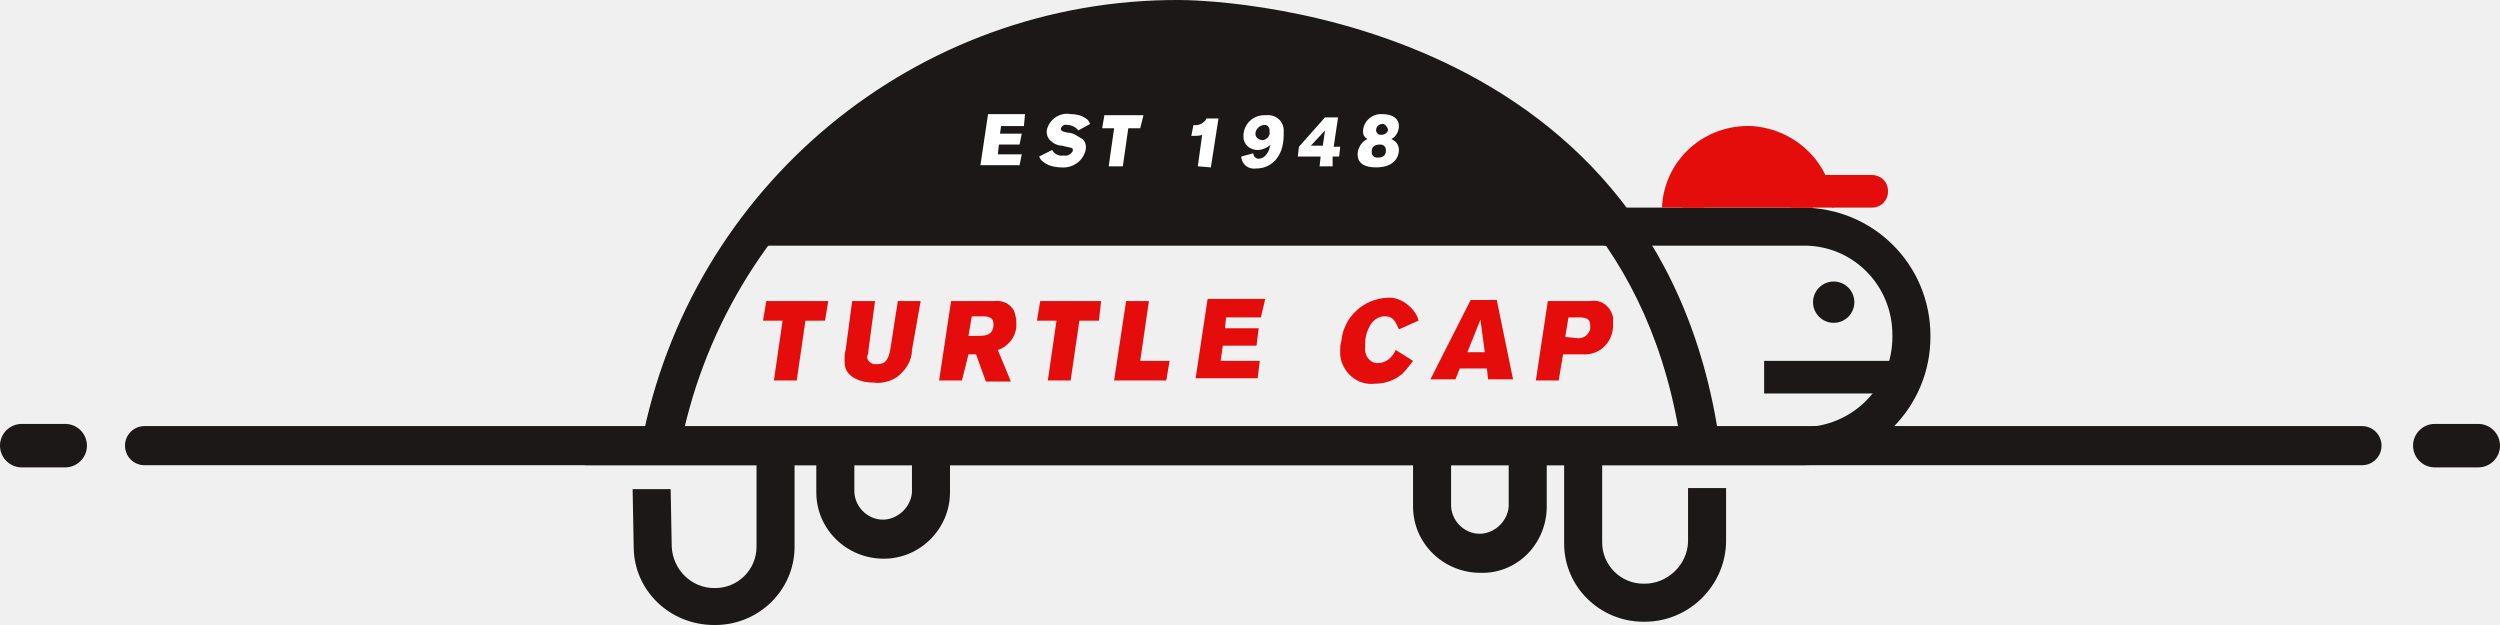
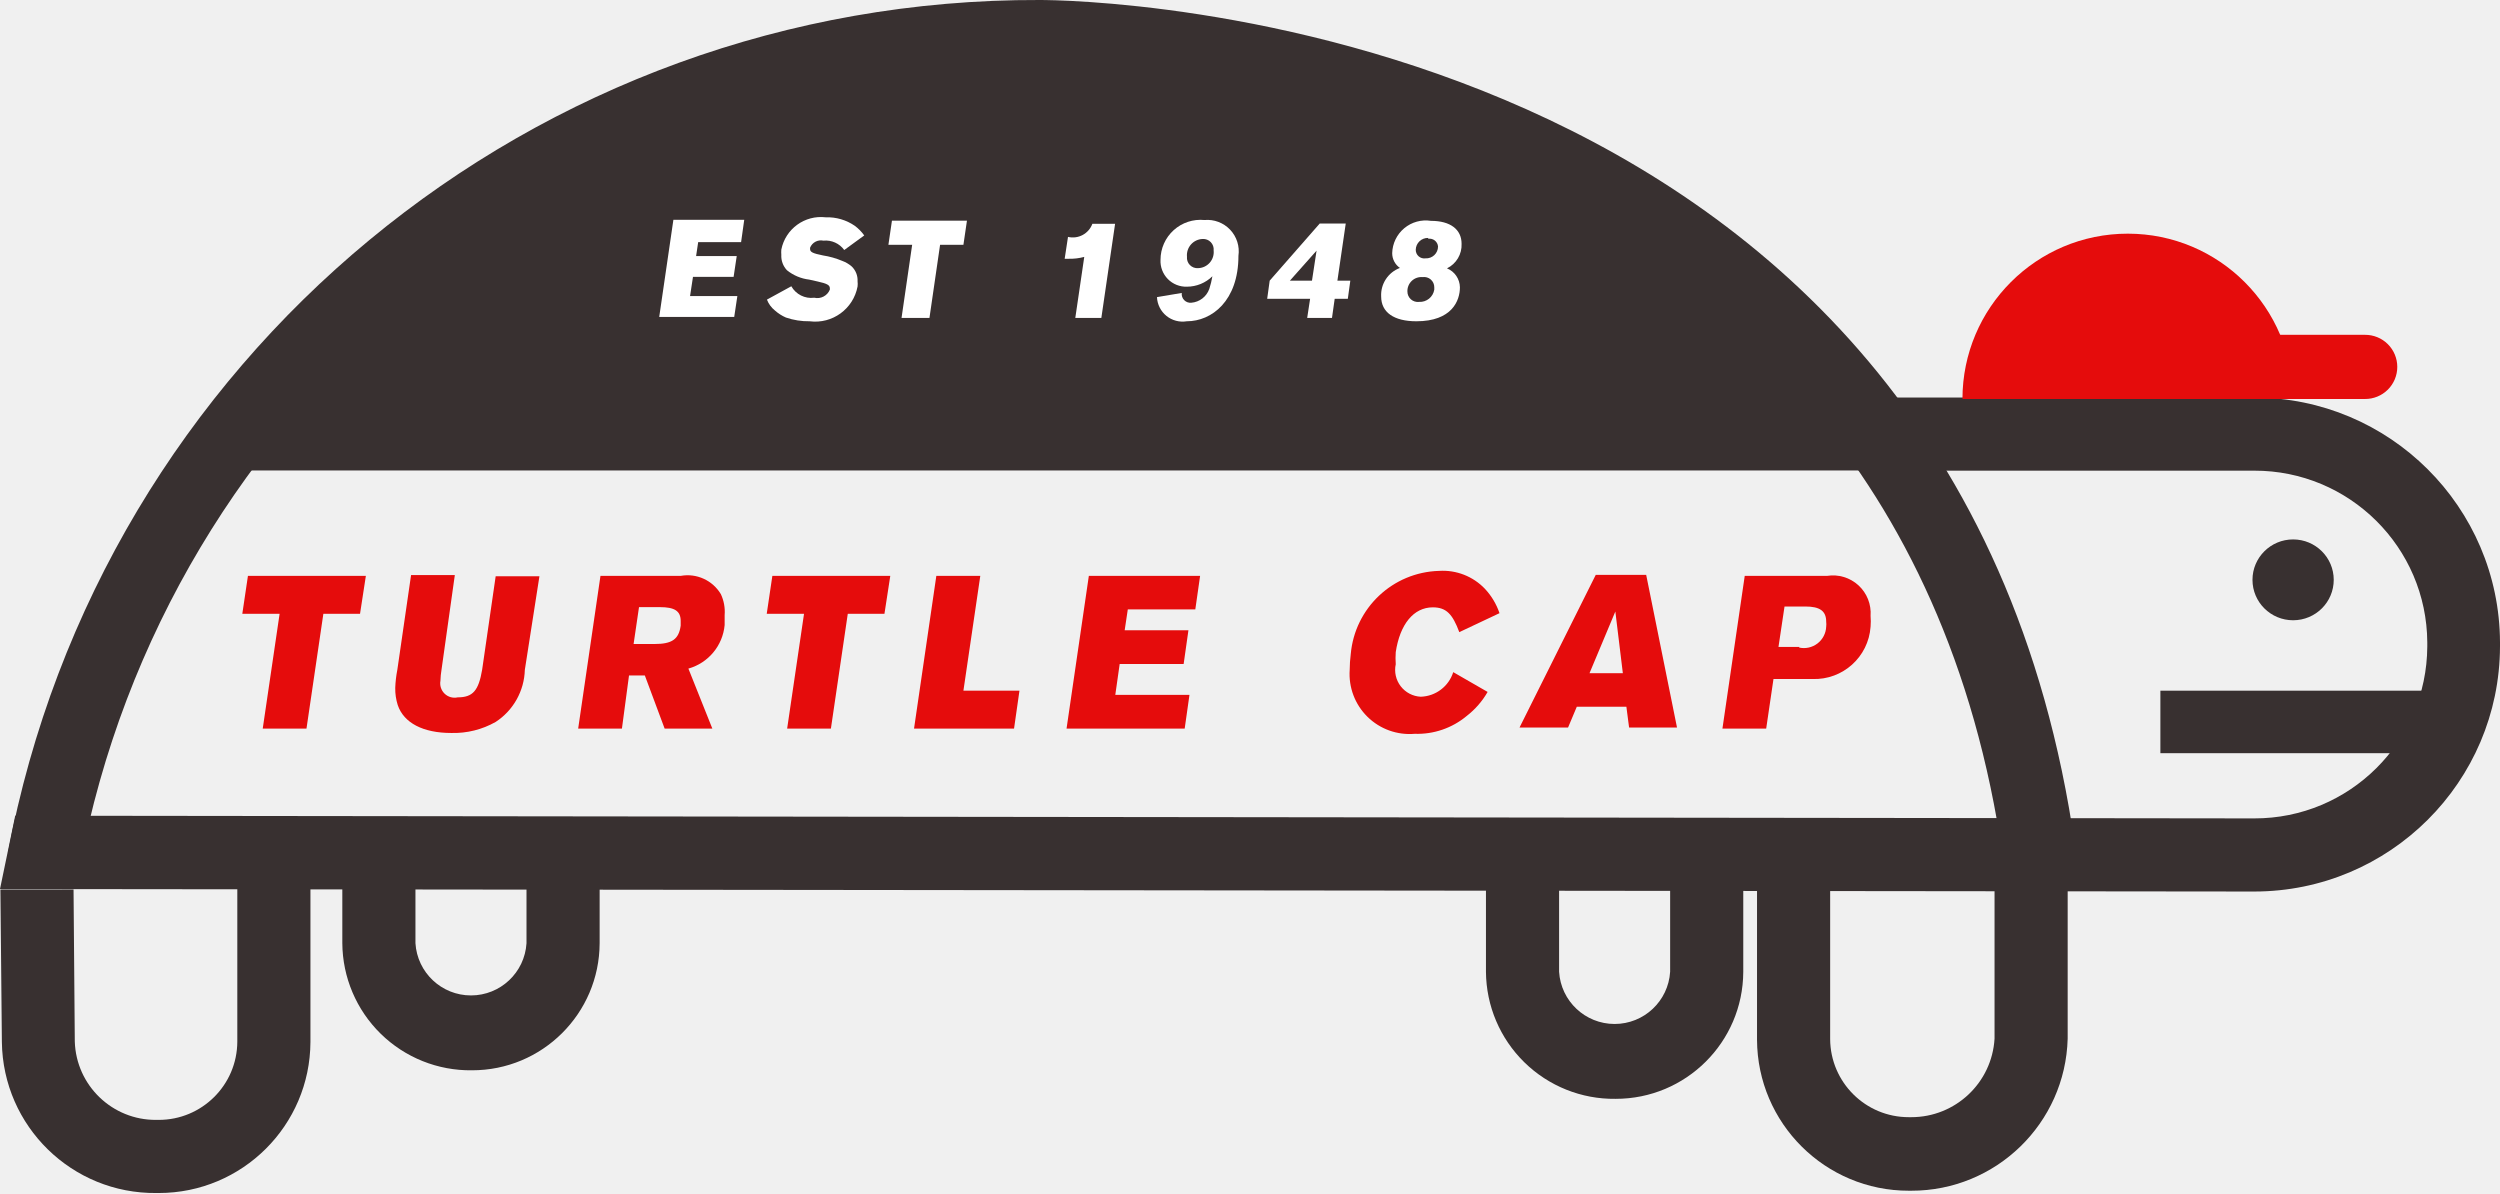
- <svg xmlns="http://www.w3.org/2000/svg" version="1.1" id="Layer_1" x="0px" y="0px" viewBox="0 0 230 57.5" enable-background="new 0 0 230 57.5" xml:space="preserve">
-   <path fill="#1C1818" d="M62.5,41.6L59,40.9c4.5-23.8,25.3-41,49.5-40.9c1.8,0,44,0.5,49.7,40.7l-3.5,0.5  c-5.3-37.2-44.6-37.7-46.2-37.7C86,3.4,66.6,19.4,62.5,41.6z" />
-   <path fill="#1C1818" d="M165.8,42.8h-112v-3.5h112c4.6,0,8.3-3.7,8.3-8.3v-0.2c0-4.6-3.7-8.3-8.3-8.2h-18.2v-3.5h18.2  c6.5,0,11.8,5.2,11.8,11.8V31C177.6,37.5,172.3,42.8,165.8,42.8z" />
-   <path fill="#1C1818" d="M65.8,57.5h-0.1c-4.1,0-7.4-3.2-7.4-7.2l-0.1-5.3h3.5l0.1,5.3c0.1,2.1,1.8,3.8,3.9,3.8h0.1  c2.1,0,3.8-1.7,3.8-3.8v-7.6h3.5v7.6C73.1,54.3,69.8,57.5,65.8,57.5z" />
-   <path fill="#E50C0C" d="M166.8,19.1c-0.4-3.3-3.4-5.7-6.7-5.3c-2.8,0.3-4.9,2.5-5.3,5.3" />
-   <path fill="#E50C0C" d="M168.7,19.1h-3.9c0-2.2-1.8-4-4-4s-4,1.8-4,4h-3.9c0.2-4.4,3.9-7.7,8.3-7.5  C165.3,11.9,168.5,15.1,168.7,19.1z" />
-   <rect x="162.3" y="33.2" fill="#1C1818" width="14" height="3" />
-   <ellipse fill="#1C1818" cx="168.7" cy="27.8" rx="1.9" ry="1.9" />
-   <path fill="#1C1818" d="M151.3,57.2h-0.1c-4,0-7.3-3.2-7.3-7.2V39.7h3.5v10.2c0,2.1,1.7,3.8,3.8,3.8h0.1c2.1,0,3.9-1.7,4-3.8v-5h3.5  v5C158.7,53.9,155.4,57.2,151.3,57.2z" />
-   <path fill="#1C1818" d="M81.3,51.4c-3.4,0-6.2-2.7-6.2-6.1c0,0,0,0,0,0v-5.6h3.5v5.6c0.1,1.5,1.4,2.6,2.8,2.5  c1.3-0.1,2.4-1.2,2.5-2.5v-5.4h3.5v5.4C87.4,48.6,84.7,51.4,81.3,51.4z" />
-   <path fill="#E50C0C" d="M168.6,19.1h3.6c0.9,0,1.5-0.7,1.5-1.5c0,0,0,0,0,0l0,0c0-0.9-0.7-1.5-1.5-1.5c0,0,0,0,0,0h-5.5" />
-   <path fill="#E50C0C" d="M75.9,29.5h-1.8L73.3,35h-2.1l0.8-5.5h-1.8l0.3-1.8h5.7L75.9,29.5z" />
-   <path fill="#E50C0C" d="M83.9,32.2c0,1-0.6,1.9-1.4,2.5c-0.6,0.4-1.4,0.6-2.1,0.5c-1.3,0-2.3-0.5-2.6-1.3c-0.1-0.3-0.1-0.5-0.1-0.8  c0-0.3,0-0.6,0.1-0.9l0.6-4.5h2.1l-0.6,4.5c0,0.2,0,0.3-0.1,0.5c-0.1,0.4,0.2,0.7,0.6,0.8c0.1,0,0.2,0,0.3,0c0.7,0,1-0.3,1.2-1.3  l0.7-4.5h2.1L83.9,32.2z" />
-   <path fill="#E50C0C" d="M88.5,35h-2.1l1.1-7.3h3.9c0.8-0.1,1.5,0.2,1.9,0.9c0.1,0.3,0.2,0.7,0.2,1c0,0.2,0,0.3,0,0.5  c-0.1,1-0.8,1.8-1.7,2.1l1.2,2.9h-2.3l-0.9-2.5h-0.7L88.5,35z M90.1,30.9c0.8,0,1.2-0.2,1.3-0.9c0-0.1,0-0.2,0-0.2  c0-0.5-0.3-0.7-1-0.7h-1l-0.3,1.8H90.1z" />
-   <path fill="#E50C0C" d="M101.1,29.5h-1.8L98.5,35h-2.1l0.8-5.5h-1.8l0.3-1.8h5.6L101.1,29.5z" />
-   <path fill="#E50C0C" d="M107.3,35h-4.8l1.1-7.3h2.1l-0.8,5.5h2.7L107.3,35z" />
-   <path fill="#E50C0C" d="M116,29.2h-3.2l-0.1,1h3.1l-0.2,1.6h-3.1l-0.2,1.4h3.6l-0.2,1.6h-5.7l1.1-7.3h5.3L116,29.2z" />
-   <path fill="#E50C0C" d="M128.7,30.3c-0.4-0.9-0.6-1.2-1.3-1.2l0,0c-0.9,0-1.6,0.8-1.8,2.2c0,0.2,0,0.4,0,0.6c-0.1,0.7,0.3,1.4,1,1.5  c0.1,0,0.2,0,0.2,0c0.7,0,1.3-0.5,1.6-1.2l1.6,1c-0.3,0.4-0.6,0.8-1,1.2c-0.7,0.6-1.6,0.9-2.5,0.9c-1.6,0.2-3-1-3.2-2.6  c0-0.2,0-0.3,0-0.5c0-0.3,0-0.5,0.1-0.8c0.2-2.2,2-3.9,4.2-4c0.8-0.1,1.6,0.3,2.2,0.9c0.3,0.3,0.6,0.7,0.7,1.2L128.7,30.3z" />
-   <path fill="#E50C0C" d="M134.3,33.9l-0.4,1h-2.3l3.7-7.3h2.4l1.5,7.3h-2.3l-0.1-1C136.8,33.9,134.3,33.9,134.3,33.9z M136.2,29.4  l-1.2,3h1.6L136.2,29.4z" />
-   <path fill="#E50C0C" d="M143.4,35h-2.1l1.1-7.3h3.9c1-0.2,1.9,0.5,2.1,1.5c0,0.1,0,0.3,0,0.4c0,0.2,0,0.3,0,0.5  c-0.1,1.5-1.3,2.6-2.8,2.5h-1.8L143.4,35z M145,31.1c0.6,0.1,1.1-0.2,1.3-0.8c0-0.1,0-0.1,0-0.2c0-0.1,0-0.2,0-0.2  c0-0.5-0.3-0.7-1-0.7h-1L144,31L145,31.1L145,31.1z" />
-   <path fill="#1C1818" d="M136.2,52.7c-3.4,0-6.2-2.7-6.2-6.1c0,0,0,0,0,0V41h3.5v5.6c0.1,1.5,1.4,2.6,2.8,2.5  c1.3-0.1,2.4-1.2,2.5-2.5v-5.4h3.5v5.4C142.3,50,139.6,52.8,136.2,52.7C136.2,52.7,136.2,52.7,136.2,52.7z" />
-   <path fill="#FFFFFF" d="M98.5,12.8L98.5,12.8v0.4v0l0,0l0,0h-0.7h-0.1h-0.3h-0.1h-0.3h-0.4h-0.3h-0.1h-0.4h-0.2l0,0l0,0v-0.4v-0.3  V12v-0.3v-0.8v-0.3v-0.1v-0.3V9.8V9.5V9.4l0,0l0,0h0.1H96h0.4h0.3h0.1h0.3H98h0.2h0.1h0.1l0,0v0.9l0,0l0,0H97h-0.2h-0.2l0,0v0.5l0,0  h0.1h0.8H98h0.2l0,0l0,0v0.8l0,0l0,0h-0.2h-0.2h-0.1h-0.4h-0.4h-0.2h-0.2l0,0l0,0v0.1v0.1V12l0,0l0,0H97h0.3h0.4h0.1h0.4h0.2h0.2  l0,0l0,0v0.4L98.5,12.8z" />
-   <path fill="#FFFFFF" d="M102.5,12v0.2v0.1v0.1v0.1v0.1v0.1l-0.1,0.1l-0.1,0.1l-0.1,0.1l-0.1,0.1l-0.1,0.1h-0.1H102h-0.1h-0.1l-0.2,0  h-0.1h-0.1h-0.4h-0.2h-0.4h-0.1h-0.1h-0.1h-0.1H100h-0.1h-0.1L99.7,13l-0.1,0l-0.3-0.1v-0.1l-0.1-0.1l0,0l0,0l0,0l0,0l0.1-0.1  l0.2-0.1v-0.1l0.1-0.1v-0.1l0.1-0.1h0.1h0.1h0.1l0.2-0.1h0.1h0.1l0.1,0.1h0.1h0.1h0.1h0.2h0.3h0.1h0.1h0.1l0.1,0l0,0v-0.1V12v-0.1  l0,0l-0.1,0l0,0h-0.1h-0.1H101h-0.5h-0.2h-0.1h-0.1h-0.1H100l-0.2-0.1h-0.1h-0.1h-0.1l-0.1-0.1v-0.1v-0.1v-0.1v-0.1v-0.1v-0.1v-0.9  v-0.1v-0.1V10l0.1-0.1V9.8V9.8l0.1-0.1l0.1-0.1l0.1-0.1h0.1h0.1l0.1-0.1l0.2-0.1h0.1h0.1h0.1h0.2h0.1h0.2h0.2h0.2h0.2h0.1h0.1h0.1  h0.1h0.1h0.1l0.1,0.1h0.1h0.1l0,0v0.2v0.1l-0.1,0.1V10l-0.2,0.3l-0.1,0.1l-0.1,0l0,0l0,0h-0.1h-0.1h-0.1l0,0h-0.1l0,0h-0.1h-0.1H101  h-0.1h-0.1l0,0h-0.1l0,0v0.1v0.1v0.1v0.1l0.1,0h0.1l0,0h0.1h0.1h0.2h0.1h0.2l-0.2,0.1h0.1h0.1l0.2,0h0.1h0.1h0.1h0.1l0.2,0.1  l0.1,0.1l0.1,0.3l0.1,0.1v0.1v0.1v0.1v0.1L102.5,12L102.5,12z" />
-   <path fill="#FFFFFF" d="M106.1,9.8v0.4l0,0l0,0h-0.2h-0.2h-0.1h-0.2h-0.3H105l0,0v0.1v0.3v0.1V11v0.1v0.3v1.4v0.2v0.1v0.1l0,0h-0.2  h-0.1h-0.1h-0.2h-0.1h-0.2H104l0,0v-0.1v-0.2v-1.3v-0.3v-0.9l0,0h-1l0,0l0,0V9.8V9.6V9.5V9.4l0,0l0,0h0.2h0.2h-0.1h0.3h0.1h0.3h0.1  h0.4h1.5l0,0l0,0L106.1,9.8L106.1,9.8z" />
-   <path fill="#FFFFFF" d="M111.3,13v0.1l0,0l0,0l0,0l0,0h-1.2h-0.5h-0.2h-0.1l0,0v-0.4v-0.2v-0.1v-0.1h0.1h0.2h0.3l0,0l0,0v-0.5v-0.3  v-0.9l0,0l0,0l0,0l-0.2,0.1h-0.1h-0.2l0,0l0,0V9.9l0,0l0,0h0.1l0,0h0.1h0.1h0.1l0.3-0.1h0.1l0.3-0.1h0.1l0.1-0.1h0.1h0.1h0.1h0.1  l0,0v0.1V11v0.3v-0.2v0.3v0.1v0.3V12v0.3v0l0,0l0,0h0.5l0,0v0.5V13z" />
-   <path fill="#FFFFFF" d="M115.4,11.1v0.4v0.6v0.1v0.1v0.1v0.1v0.1l-0.1,0.1l-0.1,0.1l-0.1,0.1l-0.1,0.1l-0.1,0.1H115h-0.1h-0.1  l-0.1,0h-0.1h-0.1h-0.1h-0.2h-0.1h-0.2h-0.1h-0.3h-0.2h-0.1h-0.1h-0.1h-0.1H113h-0.1h-0.1h-0.1h-0.1l-0.1-0.1l-0.3-0.1l0,0v-0.1  l-0.1-0.1v-0.1v-0.1v-0.2v-0.2l0,0l0,0h0.2h0.2h0.4h0.1l0,0v0.1l0,0v0.1l0,0h0.1h0.1h0.1h0.4h0.1h0.1h0.1l0.1-0.1l0.1-0.1V12V12  v-0.1v-0.1v-0.1l0,0l0,0l0,0h-0.1H114h-0.1h-0.1h-0.7H113h-0.1h-0.1l-0.1-0.1h-0.1l-0.1-0.1l-0.1,0l-0.1-0.1v-0.1l-0.1-0.1v-0.1  l-0.1-0.2v-0.1v-0.1v-0.2v-0.2v-0.1v-0.1v-0.1v-0.1V10l0.1-0.1V9.9l0.1-0.1l0.1-0.1l0.1-0.1l0.1,0h0.1h0.1l0.1-0.1h0.1h0.1h0.2h0.2  h0.6h0.1h0.1l0.2,0.1h0.1h0.1h0.1l0.1,0.1h0.1l0.1,0.1l0.1,0l0.1,0.1l0.1,0.1V10v0.1l0.3,0.1v0.1v0.1v0.1L115.4,11.1L115.4,11.1z   M114.3,10.7v-0.1v-0.1v-0.1v0l0,0h-0.1h-0.1l0,0h-0.1H114h-0.3h-0.1l0,0h-0.1l-0.1,0.1v0.1l0,0v0.1v0.1v0.1v0.1v0.1l-0.2,0.1h0.1  l0.1,0.1h0.1h0.1h0.1h0.2h0.1h0.1h0.1l0.1-0.1v-0.1l0,0v-0.1l0,0L114.3,10.7z" />
-   <path fill="#FFFFFF" d="M119.5,12.3v0.1v0.1l0,0h-0.1h-0.2l0,0h-0.1v0.1v0.1v0.2v0.3v0.1v0h-0.1H119h-0.3h-0.4l0,0v-0.1v-0.5v-0.1  l0,0h-0.1h-0.3h-0.1h-0.8H117h-0.2h-0.5h-0.1l0,0v-0.1l-0.1-0.3v-0.1v-0.3v-0.1l0,0l0,0l0.2-0.2l0.1-0.1l0.2-0.2l0.1-0.1l0.2-0.2  l0.1-0.1l0.2-0.2l0.1-0.1l0.2-0.3l0.1-0.1l0.2-0.2l0.1-0.1l0.1-0.1l0.1-0.1V9.7l0.1-0.1l0.2-0.2l0,0l0,0h0.4h0.3h0.2l0,0l0,0v0.1  v0.3v1.3v0.3v0.1v0.1h0.1h0.3h0.1l0,0v0.1v0.5L119.5,12.3z M117.6,11.7h0.4l0,0v-0.1v-0.1v-0.3v-0.4l0,0l0,0l0,0l-0.2,0.2l-0.1,0.1  l-0.2,0.2l-0.1,0.1l-0.2,0.2l0,0l0,0l0,0h0.1h0.2L117.6,11.7z" />
-   <path fill="#FFFFFF" d="M123.7,12v0.3v0.1v0.1v0.1v0.1l-0.1,0.1v0.1l-0.1,0.1h-0.1l-0.1,0.1h-0.1h-0.1h-0.1H123h-0.1h-0.1h-0.1h-0.2  h-0.7h-0.3h-0.1h-0.1h-0.1h-0.1l-0.1,0h-0.1l-0.1-0.1l-0.1,0l-0.1-0.1l-0.1-0.1l-0.1-0.1v-0.1l-0.3-0.1v-0.1v-0.1V12v-0.1v-0.1  l0.1-0.1v-0.1v-0.1v-0.1l0.1-0.1h0.1l0.1-0.1l0,0l0,0v0l-0.1-0.1l-0.1-0.1v-0.1V11v-0.1v-0.1v-0.1v-0.4v-0.1v-0.1V10V9.9l0.1-0.1  l0.1-0.1l0.1-0.1l0.1-0.1l0.1-0.1h0.1l0,0h0.1l0,0h0.1h0.1h0.1h0.1h0.1h0.7h0.2h0.1l0.2,0.1h0.1h0.1h0.1l0.1,0.1h0.1l0.3,0v0.1  l0.1,0.1V10v0.1v0.1v0.1v0.4v0.1v0.1v0.1l-0.1,0.1l-0.1,0.1l0,0.1v0l0,0l0,0l0,0v0.2l0.1,0.1l0.1,0.1v0.1v0.1v0.1L123.7,12z   M122.3,12.4L122.3,12.4L122.3,12.4l0.2-0.1l0,0v-0.1V12v-0.1l0,0l-0.1-0.1l0,0h-0.1h-0.1h-0.1H122h-0.3h-0.1h-0.1l0,0l-0.1,0.1l0,0  V12V12v0.1v0.1l0,0l0.1,0.1l0.1,0h0.1h0.1h0.1h0.3L122.3,12.4L122.3,12.4z M121.5,10.3L121.5,10.3L121.5,10.3v0.1v0.1v0.1l0,0  l0.1,0.1l0,0h0.1l0,0h0.1h0.1h0.2h0.1h0.1l0,0v0l0,0v-0.1v-0.1v0v-0.1v-0.1l0.1-0.1h-0.1h-0.1h-0.1h-0.3h-0.1h-0.1L121.5,10.3  L121.5,10.3z" />
-   <path fill="#1C1818" d="M217.3,42.8h-204c-1,0-1.8-0.8-1.8-1.8c0-1,0.8-1.8,1.8-1.8l0,0h204c1,0,1.8,0.8,1.8,1.8  C219.1,42,218.3,42.8,217.3,42.8z" />
-   <path fill="#1C1818" d="M6,43H2c-1.1,0-2-0.9-2-2s0.9-2,2-2h4c1.1,0,2,0.9,2,2S7.1,43,6,43z" />
-   <path fill="#1C1818" d="M228,43h-4c-1.1,0-2-0.9-2-2s0.9-2,2-2h4c1.1,0,2,0.9,2,2S229.1,43,228,43z" />
-   <path fill="#1C1818" d="M150.7,22.6C139.9,4.2,115.8,0.8,108.3,0.8c-18.1,0-32.6,8.7-40.7,21.8" />
-   <path fill="#FFFFFF" d="M94.2,11.6h-2.1l-0.1,0.7H94l-0.2,1h-1.9l-0.1,0.9H94l-0.2,1h-3.6l0.7-4.7h3.4L94.2,11.6z" />
-   <path fill="#FFFFFF" d="M99.2,12c-0.2-0.3-0.6-0.5-1-0.5c-0.3-0.1-0.5,0.1-0.6,0.3v0.1c0,0.1,0.1,0.2,0.6,0.3c0.3,0,0.6,0.1,0.9,0.3  c0.2,0.1,0.3,0.2,0.5,0.3c0.2,0.2,0.3,0.4,0.3,0.7c0,0.1,0,0.2,0,0.2c-0.2,1.1-1.2,1.8-2.3,1.7c-0.4,0-0.8-0.1-1.1-0.2  c-0.2-0.1-0.4-0.2-0.5-0.3c-0.2-0.1-0.3-0.3-0.4-0.5l1.2-0.6c0.2,0.4,0.7,0.6,1.1,0.5c0.3,0.1,0.6-0.1,0.8-0.4v-0.1  c0-0.2-0.1-0.2-0.6-0.3l-0.4-0.1c-0.4,0-0.8-0.2-1.1-0.5c-0.2-0.2-0.3-0.5-0.3-0.7c0-0.1,0-0.2,0-0.2c0.2-1,1.2-1.7,2.2-1.5  c0.5,0,1,0.1,1.4,0.4c0.2,0.1,0.3,0.3,0.4,0.5L99.2,12z" />
-   <path fill="#FFFFFF" d="M104.9,11.8h-1.1l-0.5,3.5h-1.3l0.5-3.5h-1.1l0.2-1.2h3.6L104.9,11.8z" />
-   <path fill="#FFFFFF" d="M110.2,15.3l0.4-2.9c-0.2,0.1-0.5,0.1-0.8,0.1h-0.2l0.2-1c0.5,0.1,1-0.2,1.2-0.6h1.1l-0.7,4.5L110.2,15.3  L110.2,15.3z" />
-   <path fill="#FFFFFF" d="M115.3,14.1c0,0.2,0.1,0.4,0.4,0.5c0,0,0.1,0,0.1,0c0.4,0,0.7-0.3,0.9-0.7c0.1-0.2,0.1-0.4,0.2-0.6  c-0.3,0.3-0.8,0.5-1.2,0.5c-0.7,0-1.3-0.5-1.3-1.2c0,0,0-0.1,0-0.1c0-1.1,0.9-1.9,1.9-1.9c0.1,0,0.1,0,0.2,0  c0.8-0.1,1.6,0.5,1.6,1.4c0,0.1,0,0.2,0,0.4c0,2.2-1.3,3.1-2.5,3.1c-0.7,0.1-1.3-0.3-1.4-1c0,0,0-0.1,0-0.1L115.3,14.1z M116.1,12.9  c0.4,0,0.8-0.4,0.7-0.8c0,0,0,0,0-0.1c0-0.3-0.2-0.5-0.4-0.5c0,0-0.1,0-0.1,0c-0.4,0-0.8,0.4-0.8,0.8c0,0,0,0,0,0  C115.5,12.6,115.7,12.8,116.1,12.9C116.1,12.9,116.1,12.9,116.1,12.9L116.1,12.9z" />
-   <path fill="#FFFFFF" d="M122.6,15.3h-1.2l0.1-0.9h-2.1l0.1-0.9l2.4-2.7h1.2l-0.4,2.7h0.6l-0.1,0.9h-0.6L122.6,15.3z M121.9,12  l-1.3,1.4h1.1L121.9,12z" />
-   <path fill="#FFFFFF" d="M128.7,13.8c0,0.6-0.4,1.6-2.1,1.6c-1.1,0-1.7-0.4-1.7-1.2c0-0.6,0.4-1.2,0.9-1.4c-0.3-0.2-0.4-0.4-0.4-0.7  c0-0.9,0.8-1.6,1.6-1.6c0.1,0,0.1,0,0.2,0c0.9,0,1.5,0.4,1.5,1.1c0,0.5-0.3,1-0.7,1.2C128.5,13,128.7,13.4,128.7,13.8z M127.5,13.8  c0-0.3-0.2-0.5-0.5-0.5c0,0-0.1,0-0.1,0c-0.4,0-0.7,0.2-0.7,0.6c0,0,0,0.1,0,0.1c0,0.3,0.2,0.5,0.5,0.5c0,0,0,0,0.1,0  c0.4,0,0.7-0.2,0.7-0.6C127.5,13.9,127.5,13.9,127.5,13.8L127.5,13.8z M127.2,11.4c-0.3,0-0.6,0.2-0.6,0.6c0,0,0,0,0,0  c0,0.2,0.2,0.4,0.4,0.4c0,0,0,0,0.1,0c0.3,0,0.6-0.2,0.6-0.5c0,0,0,0,0,0C127.6,11.6,127.4,11.4,127.2,11.4  C127.2,11.5,127.2,11.5,127.2,11.4L127.2,11.4z" />
+ <svg xmlns="http://www.w3.org/2000/svg" viewBox="0 0 119.99 57.26">
+   <defs>
+     <style>.a{fill:#383030;}.b{fill:#e50c0c;}.c{fill:#fff;}</style>
+   </defs>
+   <path class="a" d="M6.64,47.43l-3.45-.64A50.22,50.22,0,0,1,52.71,5.85c1.79,0,44,.46,49.7,40.65l-3.47.5C93.62,9.78,54.38,9.35,52.71,9.35A46.72,46.72,0,0,0,6.64,47.43Z" transform="translate(-2.81 -5.85)" />
+   <path class="a" d="M111,48.64L2.81,48.52,3.54,45,111,45.13a8.29,8.29,0,0,0,8.31-8.25v-0.2A8.29,8.29,0,0,0,111,28.44H92.79V24.93H111A11.8,11.8,0,0,1,122.8,36.68v0.2A11.8,11.8,0,0,1,111,48.64Z" transform="translate(-2.81 -5.85)" />
+   <path class="a" d="M10.43,63.11H10.32A7.34,7.34,0,0,1,2.9,55.86L2.83,48.54l3.51,0L6.4,55.84a3.88,3.88,0,0,0,3.91,3.76h0.11a3.77,3.77,0,0,0,3.78-3.75V48.25h3.51v7.61A7.28,7.28,0,0,1,10.43,63.11Z" transform="translate(-2.81 -5.85)" />
+   <path class="b" d="M110.92,25A6,6,0,0,0,99,25" transform="translate(-2.81 -5.85)" />
+   <path class="b" d="M112.87,25H109a4,4,0,0,0-8,0H97A7.91,7.91,0,0,1,112.87,25Z" transform="translate(-2.81 -5.85)" />
+   <rect class="a" x="103.69" y="33.15" width="14" height="3" />
+   <ellipse class="a" cx="110.06" cy="27.83" rx="1.95" ry="1.94" />
+   <path class="a" d="M94.54,63H94.43a7.28,7.28,0,0,1-7.29-7.25V45.51h3.51V55.72a3.77,3.77,0,0,0,3.78,3.75h0.11a4,4,0,0,0,4-3.77v-8h3.51v8A7.5,7.5,0,0,1,94.54,63Z" transform="translate(-2.81 -5.85)" />
+   <path class="a" d="M25.46,57.22a6.14,6.14,0,0,1-6.22-6.1V45.51h3.51v5.61a2.67,2.67,0,0,0,5.33,0v-5.4h3.51v5.4A6.12,6.12,0,0,1,25.46,57.22Z" transform="translate(-2.81 -5.85)" />
+   <path class="b" d="M112.77,25h3.55a1.54,1.54,0,0,0,1.55-1.54v0a1.54,1.54,0,0,0-1.55-1.54h-5.5" transform="translate(-2.81 -5.85)" />
+   <path class="b" d="M20.09,35.31H18.33l-0.81,5.51h-2.1l0.81-5.51H14.44l0.27-1.82h5.66Z" transform="translate(-2.81 -5.85)" />
+   <path class="b" d="M28,38a3.09,3.09,0,0,1-1.4,2.5,4.09,4.09,0,0,1-2.13.53c-1.35,0-2.28-.48-2.57-1.34a2.57,2.57,0,0,1-.12-0.82A5.46,5.46,0,0,1,21.88,38l0.66-4.55h2.1L24,38a3.59,3.59,0,0,0-.05.52,0.69,0.69,0,0,0,.83.8c0.73,0,1-.33,1.17-1.32l0.65-4.49h2.1Z" transform="translate(-2.81 -5.85)" />
+   <path class="b" d="M32.66,40.82h-2.1l1.07-7.33h3.85a1.86,1.86,0,0,1,1.93.88,2,2,0,0,1,.18,1c0,0.15,0,.32,0,0.48a2.4,2.4,0,0,1-1.74,2.09L37,40.82H34.71l-0.95-2.55H33Zm1.56-4.06c0.85,0,1.17-.23,1.26-0.88a2.15,2.15,0,0,0,0-.23c0-.48-0.3-0.66-1-0.66h-1l-0.26,1.77h1Z" transform="translate(-2.81 -5.85)" />
+   <path class="b" d="M45.26,35.31H43.5l-0.81,5.51h-2.1l0.81-5.51H39.61l0.27-1.82h5.66Z" transform="translate(-2.81 -5.85)" />
+   <path class="b" d="M51.48,40.82h-4.8l1.07-7.33h2.11L49.05,39h2.69Z" transform="translate(-2.81 -5.85)" />
+   <path class="b" d="M60.18,35.1H56.94l-0.15,1h3.06l-0.23,1.62H56.55L56.34,39.2H59.9l-0.23,1.62H54l1.07-7.33h5.34Z" transform="translate(-2.81 -5.85)" />
+   <path class="b" d="M72.85,36.19C72.53,35.33,72.23,35,71.58,35h0c-0.92,0-1.58.81-1.78,2.15a4.07,4.07,0,0,0,0,.58A1.29,1.29,0,0,0,71,39.29a1.69,1.69,0,0,0,1.56-1.18l1.65,0.95a3.93,3.93,0,0,1-1,1.15,3.7,3.7,0,0,1-2.5.86A2.88,2.88,0,0,1,67.59,38a6.35,6.35,0,0,1,.05-0.75,4.38,4.38,0,0,1,4.24-4,2.79,2.79,0,0,1,2.2.86,3.22,3.22,0,0,1,.7,1.17Z" transform="translate(-2.81 -5.85)" />
+   <path class="b" d="M78.49,39.77l-0.42,1H75.74l3.66-7.33h2.42l1.48,7.33H81l-0.13-1H78.49Zm1.85-4.57L79.1,38.16h1.6Z" transform="translate(-2.81 -5.85)" />
+   <path class="b" d="M87.58,40.82h-2.1l1.07-7.33H90.5a1.81,1.81,0,0,1,2.09,1.92,3.07,3.07,0,0,1,0,.52,2.7,2.7,0,0,1-2.79,2.51H87.93Zm1.58-3.89a1.07,1.07,0,0,0,1.3-1,1,1,0,0,0,0-.24c0-.52-0.31-0.73-1-0.73h-1l-0.29,1.94h1Z" transform="translate(-2.81 -5.85)" />
+   <path class="a" d="M80.35,58.59a6.14,6.14,0,0,1-6.22-6.1V46.88h3.51v5.61a2.67,2.67,0,0,0,5.33,0V47.1h3.51v5.4A6.12,6.12,0,0,1,80.35,58.59Z" transform="translate(-2.81 -5.85)" />
+   <path class="c" d="M42.66,18.6v0.09l0,0.29V19l0,0,0,0-0.68,0H41.82l-0.27,0H41.46l-0.27,0H40.75l-0.27,0H40.4l-0.45,0H39.71l0,0,0,0V18.61l0-.29V17.86l0-.29V16.73l0-.29V16.36l0-.29V15.61l0-.28V15.25l0,0,0,0h0.11l0.34,0h0.4l0.31,0H41l0.31,0h0.88l0.18,0h0.13l0.07,0,0,0v0.85l0,0,0,0H41.14l-0.23,0H40.73l0,0v0.5l0,0,0.06,0H41.6l0.58,0H42.4l0,0,0,0v0.78l0,0,0,0H42.25l-0.23,0H41.93l-0.42,0H41.1l-0.21,0H40.74l0,0,0,0v0.08l0,0.14v0.26l0,0,0,0h0.43l0.28,0,0.37,0h0.08l0.37,0H42.4l0.19,0,0,0,0,0V18.3Z" transform="translate(-2.81 -5.85)" />
+   <path class="c" d="M46.65,17.89v0.18l0,0.09,0,0.12,0,0.08,0,0.11,0,0.07-0.06.1-0.05.07-0.06.06-0.06.06-0.1.07-0.07,0L46,19l-0.07,0-0.12,0-0.16.05-0.08,0-0.13,0H45.06l-0.25,0H44.42l-0.09,0-0.08,0-0.11,0-0.07,0L44,19l-0.07,0-0.07,0-0.17-.12-0.06-.05-0.09-.08-0.06-.05-0.06-.06,0,0v0l0,0,0,0,0.05-.06,0.15-.14,0-.06L43.74,18l0-.06,0.05-.06,0.06,0H44l0.06,0L44.18,18l0.08,0,0.07,0,0.12,0.06,0.08,0,0.08,0,0.08,0h0.2l0.33,0h0.12l0.08,0,0.07,0,0.05-.05,0,0,0-.08V17.83l0-.08,0,0-0.07-.05,0,0-0.08,0-0.09,0-0.09,0-0.49,0-0.16,0-0.08,0-0.11,0-0.08,0-0.08,0L44,17.28l-0.07,0-0.08,0-0.07,0-0.09-.08,0-.07,0-.08,0-.08,0-.11,0-.08,0-.12V16.12l0-.08,0-.07,0-.08,0.05-.12,0-.08,0-.06,0.05-.06,0.08-.08,0.07-.05,0.07,0,0.07,0,0.1-.06,0.16-.07,0.08,0,0.12,0,0.08,0,0.16,0,0.11,0h0.24l0.16,0h0.2l0.18,0,0.09,0,0.08,0,0.09,0,0.08,0,0.08,0,0.08,0,0.1,0.06,0.07,0,0.07,0,0,0V15.6l0,0.06-0.06.11,0,0.07-0.2.27L46,16.18l-0.06.05,0,0h0l-0.05,0-0.08,0-0.08,0,0,0-0.08,0h0l-0.09,0-0.12,0H44.85l-0.09,0-0.08,0,0,0-0.06,0,0,0,0,0.08v0.09l0,0.07,0,0.07,0.06,0.05,0.06,0,0,0,0.08,0,0.13,0h0.18l0.09,0,0.18,0,0.17,0.05,0.12,0,0.08,0,0.15,0.05,0.1,0,0.07,0,0.07,0,0.07,0,0.15,0.13L46.4,17.2l0.05,0.07,0.06,0.1,0,0.07,0,0.08,0,0.08,0,0.12v0.17Z" transform="translate(-2.81 -5.85)" />
+   <path class="c" d="M50.25,15.62v0.44l0,0,0,0H50l-0.16,0H49.8l-0.24,0H49.24l-0.05,0,0,0v0.07l0,0.32v0.09l0,0.33v0.09l0,0.33V18.7l0,0.24V19l0,0.07,0,0H49l-0.13,0H48.74l-0.23,0H48.42l-0.23,0H48.13l0,0V18.93l0-.23V17.39l0-.33v-0.9l0,0h-1l0,0,0,0V15.62l0-.21V15.33l0-.07,0,0,0,0h0.17l0.19,0h0.08l0.3,0h0.08l0.31,0h0.08l0.38,0h1.52l0,0,0,0v0.36Z" transform="translate(-2.81 -5.85)" />
+   <path class="c" d="M55.53,18.89V19l0,0.07,0,0,0,0,0,0H54.17l-0.52,0H53.47l-0.06,0,0,0V18.62l0-.16V18.34l0-.06h0.06l0.21,0h0.26l0,0,0,0V17.74l0-.33V16.52l0,0,0,0h0l-0.19.07-0.08,0H53.48l0,0,0,0V15.76l0,0,0,0,0.05,0,0,0,0.08,0,0.15,0,0.07,0,0.27-.11,0.08,0,0.28-.09,0.08,0,0.12-.06,0.09,0,0.08,0H54.9l0.05,0,0,0,0,0.07v1.28l0,0.33V17l0,0.34V17.4l0,0.33v0.09l0,0.34v0.05l0,0,0,0H55.5l0,0v0.55Z" transform="translate(-2.81 -5.85)" />
+   <path class="c" d="M59.55,17l0,0.35V18l0,0.08,0,0.13,0,0.08,0,0.11,0,0.08-0.06.1-0.05.07-0.08.1-0.06.06L59,18.84l-0.07,0-0.08,0-0.08,0L58.71,19l-0.08,0-0.08,0-0.08,0-0.16,0-0.08,0-0.18,0-0.13,0H57.66l-0.22,0-0.08,0-0.13,0-0.08,0-0.09,0L57,19,56.9,19l-0.08,0-0.08,0-0.07,0-0.08-.07-0.06-.06,0,0,0-.08-0.06-.12,0-.09,0-.08,0-.17V18l0,0,0,0h0.25l0.24,0h0.35l0.07,0,0,0,0,0.06,0,0,0,0.06,0,0,0.07,0,0.08,0,0.09,0h0.4l0.08,0,0.08,0,0.07,0,0.06-.06,0.06-.08,0-.08,0-.08V17.74l0-.09,0-.07,0,0h0l0,0-0.08,0-0.08,0-0.11,0-0.08,0H57.26l-0.08,0-0.09,0-0.08,0-0.14-.07-0.07,0-0.11-.07-0.06-.05-0.09-.09,0-.06-0.09-.15,0-.08-0.05-.16,0-.14,0-.09v-0.2l0-.16,0-.08,0-.08,0-.08,0-.11,0-.07,0.06-.1,0-.07,0.07-.09,0.06-.06,0.09-.08,0.07-.05,0.08,0,0.08,0,0.12-.05,0.07,0,0.11,0,0.19,0,0.16,0h0.62l0.08,0,0.12,0,0.18,0.05,0.08,0,0.08,0,0.08,0L59,15.44l0.07,0,0.09,0.07,0.06,0.05,0.08,0.09,0.05,0.06,0,0.07,0,0.07,0.07,0.14,0,0.08,0,0.09,0,0.09V17Zm-1.08-.43V16.41l0-.08,0-.07,0-.05,0,0-0.06,0-0.07,0,0,0-0.08,0-0.14,0H57.65l-0.08,0,0,0-0.07,0-0.06.06,0,0.06,0,0,0,0.13v0.09l0,0.08,0,0.07,0,0.07,0.06,0.06,0.07,0,0.12,0.06,0.07,0,0.12,0h0.08l0.16,0,0.08,0,0.08,0,0.07,0,0.06-.06,0-.07,0,0,0-.09v0Z" transform="translate(-2.81 -5.85)" />
+   <path class="c" d="M63.68,18.17v0.14l0,0.07,0,0-0.07,0H63.39l0,0-0.05,0,0,0.07v0.08l0,0.17V19l0,0.08,0,0.05-0.07,0H63l-0.3,0h-0.4l0,0,0-.07V18.53l0-.07,0,0H62.11l-0.34,0H61.69l-0.78,0H60.83l-0.2,0H60.48l-0.06,0,0,0V18.32L60.32,18V17.92l0-.32V17.54l0,0,0,0,0.17-.23,0.05-.07,0.19-.22,0.06-.06,0.2-.21,0.06-.06,0.19-.22,0.05-.07,0.18-.23L61.56,16l0.2-.21,0.06-.06,0.08-.1,0.05-.07,0-.06L62,15.48l0.2-.21,0,0,0,0h0.4l0.28,0h0.21l0,0,0,0v0.07l0,0.34V17l0,0.34v0.07l0,0.06,0.07,0h0.18l0.06,0,0,0,0,0.07v0.48Zm-1.87-.6h0.37l0,0,0-.06V17.39l0-.29V16.66l0,0h0l0,0L62,16.87l-0.06.07-0.16.21-0.06.06-0.18.19,0,0v0l0,0,0.07,0h0.22Z" transform="translate(-2.81 -5.85)" />
+   <path class="c" d="M67.82,17.83v0.31l0,0.12,0,0.08,0,0.11,0,0.08-0.07.11,0,0.06-0.09.09-0.06,0-0.1.08-0.07,0-0.12,0-0.08,0-0.09,0-0.09,0-0.12,0-0.08,0-0.19,0H65.79l-0.26,0-0.13,0-0.08,0-0.11,0-0.08,0L65,18.94l-0.07,0-0.1-.08-0.06-.05-0.07-.09-0.05-.06-0.07-.09,0-.07-0.05-.12,0-.08,0-.12v-0.3l0-.12,0-.08,0.06-.11,0-.07,0-.06,0-.06,0.06-.06,0.06,0,0.07-.07v0l0,0,0-.05-0.06-.08-0.05-.08,0-.08,0-.09,0-.09,0-.09,0-.09V16.12l0-.09,0-.09,0-.09,0-.08,0.05-.07,0.05-.07,0.07-.09,0.06-.06L65,15.42l0.07,0,0,0,0.09,0,0,0,0.08,0,0.08,0,0.12,0,0.08,0,0.08,0h0.73l0.18,0,0.09,0L67,15.3l0.08,0,0.11,0,0.07,0,0.1,0.07,0.07,0,0.07,0.06,0.06,0.07,0.07,0.1,0,0.07,0,0.08,0,0.09,0,0.09v0.38l0,0.08,0,0.12,0,0.08-0.05.08-0.06.07L67.48,17l0,0.05,0,0,0,0,0,0,0.06,0.06,0.06,0.07,0.09,0.15,0,0.08,0,0.11,0,0.09Zm-1.34.4,0.08,0,0,0,0.07-.06,0,0,0-.09V17.81l0-.08,0,0-0.07-.06,0,0-0.08,0-0.1,0-0.08,0-0.12,0H65.91l-0.12,0-0.08,0,0,0-0.06.06,0,0,0,0.08,0,0.08V18l0,0.08,0,0,0.06,0.07,0.07,0.05,0.07,0,0.09,0,0.09,0h0.33l0.08,0ZM65.7,16.15l0,0,0,0.07,0,0.08v0.11l0,0.07,0,0,0.06,0.06,0,0,0.07,0,0,0,0.08,0,0.12,0h0.24l0.11,0,0.06,0,0,0,0-.05,0,0,0-.07,0-.08V16.3l0-.07,0-.07-0.08-.08-0.07,0-0.08,0-0.08,0H66l-0.08,0-0.11,0-0.06,0Z" transform="translate(-2.81 -5.85)" />
+   <path class="a" d="M94.89,28.43C84.09,10,59.94,6.61,52.47,6.61c-18.07,0-32.62,8.66-40.72,21.82" transform="translate(-2.81 -5.85)" />
+   <path class="c" d="M38.38,17.47H36.32l-0.1.67h1.95l-0.15,1H36.07l-0.14.92H38.2l-0.15,1h-3.6l0.68-4.66h3.4Z" transform="translate(-2.81 -5.85)" />
+   <path class="c" d="M43.33,17.85a1.1,1.1,0,0,0-1-.45,0.56,0.56,0,0,0-.64.34V17.8c0,0.15.13,0.21,0.62,0.31a3.91,3.91,0,0,1,.92.26,1.46,1.46,0,0,1,.46.27,0.92,0.92,0,0,1,.28.71,1.09,1.09,0,0,1,0,.25,2.07,2.07,0,0,1-2.3,1.67,3.35,3.35,0,0,1-1.14-.18A2,2,0,0,1,40,20.75a1.24,1.24,0,0,1-.38-0.52l1.17-.64a1.1,1.1,0,0,0,1.1.55,0.65,0.65,0,0,0,.75-0.39V19.69c0-.16-0.14-0.23-0.59-0.33l-0.4-.09a2.09,2.09,0,0,1-1.07-.45,1,1,0,0,1-.27-0.74,1.62,1.62,0,0,1,0-.25,1.94,1.94,0,0,1,2.13-1.55,2.32,2.32,0,0,1,1.4.41,2.1,2.1,0,0,1,.45.46Z" transform="translate(-2.81 -5.85)" />
+   <path class="c" d="M49.05,17.6H47.93l-0.51,3.51H46.08l0.51-3.51H45.45l0.17-1.16h3.6Z" transform="translate(-2.81 -5.85)" />
+   <path class="c" d="M54.42,21.11l0.43-2.93a2.63,2.63,0,0,1-.75.09H53.91l0.16-1.05a1,1,0,0,0,1.17-.63h1.09l-0.66,4.52H54.42Z" transform="translate(-2.81 -5.85)" />
+   <path class="c" d="M59.53,19.91a0.42,0.42,0,0,0,.46.47,1,1,0,0,0,.86-0.66A4.16,4.16,0,0,0,61,19.11a1.75,1.75,0,0,1-1.22.5,1.23,1.23,0,0,1-1.27-1.29,1.92,1.92,0,0,1,2.11-1.91,1.51,1.51,0,0,1,1.63,1.72c0,2.16-1.28,3.14-2.48,3.14a1.23,1.23,0,0,1-1.43-1.16Zm0.79-1.19a0.77,0.77,0,0,0,.74-0.85,0.5,0.5,0,0,0-.53-0.55,0.78,0.78,0,0,0-.75.85A0.5,0.5,0,0,0,60.32,18.72Z" transform="translate(-2.81 -5.85)" />
+   <path class="c" d="M66.74,21.11H65.55l0.14-.92H63.63l0.12-.87,2.4-2.74H67.4L67,19.32h0.62l-0.12.87H66.87ZM66,17.88l-1.28,1.44h1.06Z" transform="translate(-2.81 -5.85)" />
+   <path class="c" d="M72.88,19.64c0,0.64-.38,1.63-2.09,1.63-1.08,0-1.69-.43-1.69-1.19A1.39,1.39,0,0,1,70,18.71,0.86,0.86,0,0,1,69.63,18a1.61,1.61,0,0,1,1.86-1.55c0.93,0,1.47.41,1.47,1.1a1.25,1.25,0,0,1-.7,1.18A1,1,0,0,1,72.88,19.64Zm-1.23,0a0.49,0.49,0,0,0-.56-0.49,0.67,0.67,0,0,0-.73.69,0.5,0.5,0,0,0,.56.5,0.7,0.7,0,0,0,.73-0.59A0.63,0.63,0,0,0,71.65,19.69Zm-0.29-2.37a0.58,0.58,0,0,0-.6.57,0.41,0.41,0,0,0,.47.41,0.57,0.57,0,0,0,.6-0.57A0.41,0.41,0,0,0,71.36,17.31Z" transform="translate(-2.81 -5.85)" />
</svg>
